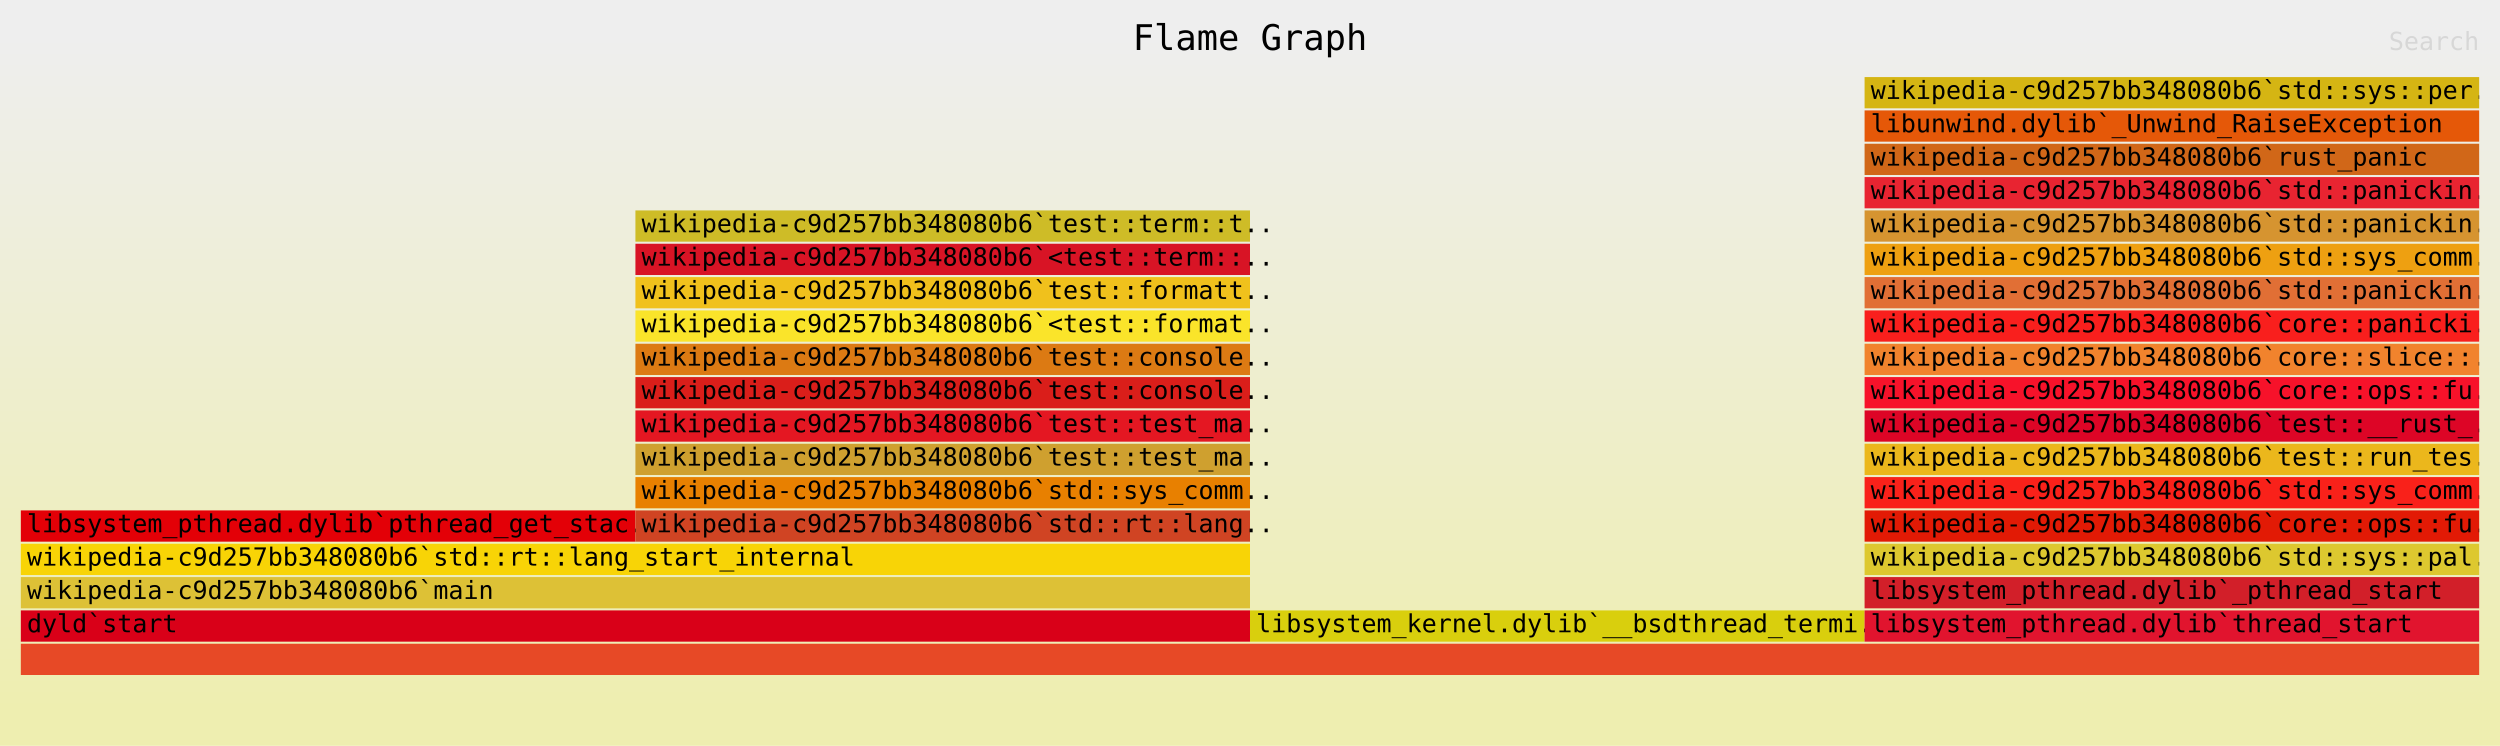
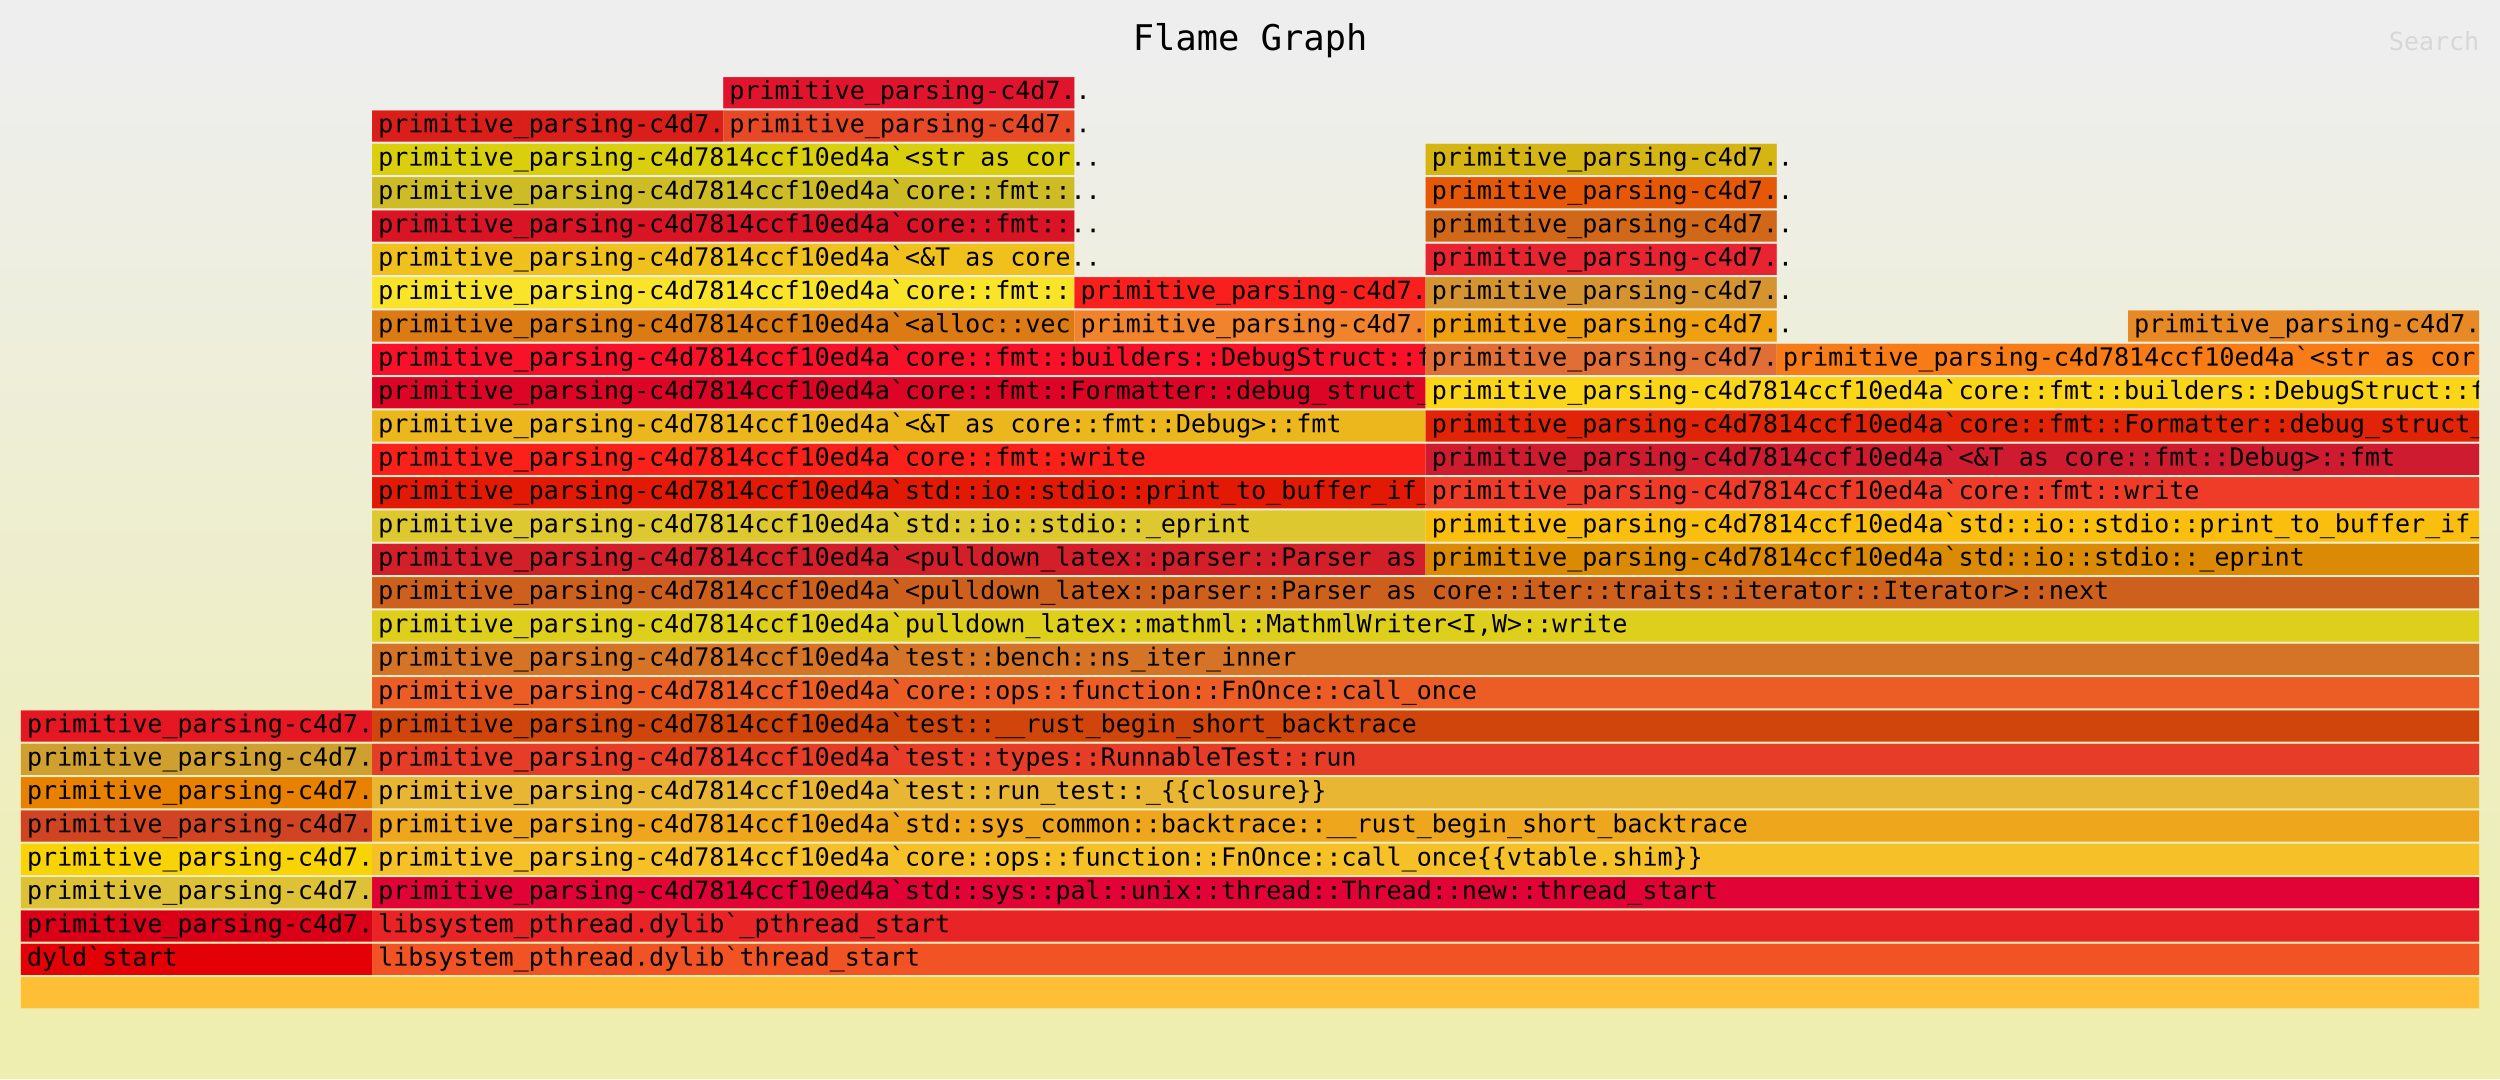
- <svg xmlns="http://www.w3.org/2000/svg" xmlns:ns1="http://github.com/jonhoo/inferno" version="1.1" width="1200" height="358" viewBox="0 0 1200 358">
+ <svg xmlns="http://www.w3.org/2000/svg" xmlns:ns1="http://github.com/jonhoo/inferno" version="1.1" width="1200" height="518" viewBox="0 0 1200 518">
  <defs>
    <linearGradient id="background" y1="0" y2="1" x1="0" x2="0">
      <stop stop-color="#eeeeee" offset="5%" />
      <stop stop-color="#eeeeb0" offset="95%" />
    </linearGradient>
  </defs>
  <style type="text/css">
text { font-family:monospace; font-size:12px }
#title { text-anchor:middle; font-size:17px; }
#matched { text-anchor:end; }
#search { text-anchor:end; opacity:0.1; cursor:pointer; }
#search:hover, #search.show { opacity:1; }
#subtitle { text-anchor:middle; font-color:rgb(160,160,160); }
#unzoom { cursor:pointer; }
#frames &gt; *:hover { stroke:black; stroke-width:0.5; cursor:pointer; }
.hide { display:none; }
.parent { opacity:0.5; }
</style>
-   <rect x="0" y="0" width="100%" height="358" fill="url(#background)" />
+   <rect x="0" y="0" width="100%" height="518" fill="url(#background)" />
  <text id="title" fill="rgb(0,0,0)" x="50%" y="24.00">Flame Graph</text>
-   <text id="details" fill="rgb(0,0,0)" x="10" y="341.00"> </text>
+   <text id="details" fill="rgb(0,0,0)" x="10" y="501.00"> </text>
  <text id="unzoom" class="hide" fill="rgb(0,0,0)" x="10" y="24.00">Reset Zoom</text>
  <text id="search" fill="rgb(0,0,0)" x="1190" y="24.00">Search</text>
-   <text id="matched" fill="rgb(0,0,0)" x="1190" y="341.00"> </text>
-   <svg id="frames" x="10" width="1180" total_samples="4">
-     <g>
-       <rect x="0%" y="245" width="25%" height="15" fill="rgb(227,0,7)" ns1:x="0" ns1:w="1" />
-       <text x="0.25%" y="255.50">libsystem_pthread.dylib`pthread_get_stac..</text>
-     </g>
-     <g>
-       <rect x="0%" y="293" width="50%" height="15" fill="rgb(217,0,24)" ns1:x="0" ns1:w="2" />
-       <text x="0.25%" y="303.50">dyld`start</text>
-     </g>
-     <g>
-       <rect x="0%" y="277" width="50%" height="15" fill="rgb(221,193,54)" ns1:x="0" ns1:w="2" />
-       <text x="0.25%" y="287.50">wikipedia-c9d257bb348080b6`main</text>
-     </g>
-     <g>
-       <rect x="0%" y="261" width="50%" height="15" fill="rgb(248,212,6)" ns1:x="0" ns1:w="2" />
-       <text x="0.25%" y="271.50">wikipedia-c9d257bb348080b6`std::rt::lang_start_internal</text>
-     </g>
-     <g>
-       <rect x="25%" y="245" width="25%" height="15" fill="rgb(208,68,35)" ns1:x="1" ns1:w="1" />
-       <text x="25.25%" y="255.50">wikipedia-c9d257bb348080b6`std::rt::lang..</text>
-     </g>
-     <g>
-       <rect x="25%" y="229" width="25%" height="15" fill="rgb(232,128,0)" ns1:x="1" ns1:w="1" />
-       <text x="25.25%" y="239.50">wikipedia-c9d257bb348080b6`std::sys_comm..</text>
-     </g>
-     <g>
-       <rect x="25%" y="213" width="25%" height="15" fill="rgb(207,160,47)" ns1:x="1" ns1:w="1" />
-       <text x="25.25%" y="223.50">wikipedia-c9d257bb348080b6`test::test_ma..</text>
-     </g>
-     <g>
-       <rect x="25%" y="197" width="25%" height="15" fill="rgb(228,23,34)" ns1:x="1" ns1:w="1" />
-       <text x="25.25%" y="207.50">wikipedia-c9d257bb348080b6`test::test_ma..</text>
-     </g>
-     <g>
-       <rect x="25%" y="181" width="25%" height="15" fill="rgb(218,30,26)" ns1:x="1" ns1:w="1" />
-       <text x="25.25%" y="191.50">wikipedia-c9d257bb348080b6`test::console..</text>
-     </g>
-     <g>
-       <rect x="25%" y="165" width="25%" height="15" fill="rgb(220,122,19)" ns1:x="1" ns1:w="1" />
-       <text x="25.25%" y="175.50">wikipedia-c9d257bb348080b6`test::console..</text>
-     </g>
-     <g>
-       <rect x="25%" y="149" width="25%" height="15" fill="rgb(250,228,42)" ns1:x="1" ns1:w="1" />
-       <text x="25.25%" y="159.50">wikipedia-c9d257bb348080b6`&lt;test::format..</text>
-     </g>
-     <g>
-       <rect x="25%" y="133" width="25%" height="15" fill="rgb(240,193,28)" ns1:x="1" ns1:w="1" />
-       <text x="25.25%" y="143.50">wikipedia-c9d257bb348080b6`test::formatt..</text>
-     </g>
-     <g>
-       <rect x="25%" y="117" width="25%" height="15" fill="rgb(216,20,37)" ns1:x="1" ns1:w="1" />
-       <text x="25.25%" y="127.50">wikipedia-c9d257bb348080b6`&lt;test::term::..</text>
-     </g>
-     <g>
-       <rect x="25%" y="101" width="25%" height="15" fill="rgb(206,188,39)" ns1:x="1" ns1:w="1" />
-       <text x="25.25%" y="111.50">wikipedia-c9d257bb348080b6`test::term::t..</text>
-     </g>
-     <g>
-       <rect x="50%" y="293" width="25%" height="15" fill="rgb(217,207,13)" ns1:x="2" ns1:w="1" />
-       <text x="50.25%" y="303.50">libsystem_kernel.dylib`__bsdthread_termi..</text>
-     </g>
-     <g>
-       <rect x="0%" y="309" width="100%" height="15" fill="rgb(231,73,38)" ns1:x="0" ns1:w="4" />
-       <text x="0.25%" y="319.50" />
-     </g>
-     <g>
-       <rect x="75%" y="293" width="25%" height="15" fill="rgb(225,20,46)" ns1:x="3" ns1:w="1" />
-       <text x="75.25%" y="303.50">libsystem_pthread.dylib`thread_start</text>
-     </g>
-     <g>
-       <rect x="75%" y="277" width="25%" height="15" fill="rgb(210,31,41)" ns1:x="3" ns1:w="1" />
-       <text x="75.25%" y="287.50">libsystem_pthread.dylib`_pthread_start</text>
-     </g>
-     <g>
-       <rect x="75%" y="261" width="25%" height="15" fill="rgb(221,200,47)" ns1:x="3" ns1:w="1" />
-       <text x="75.25%" y="271.50">wikipedia-c9d257bb348080b6`std::sys::pal..</text>
-     </g>
-     <g>
-       <rect x="75%" y="245" width="25%" height="15" fill="rgb(226,26,5)" ns1:x="3" ns1:w="1" />
-       <text x="75.25%" y="255.50">wikipedia-c9d257bb348080b6`core::ops::fu..</text>
-     </g>
-     <g>
-       <rect x="75%" y="229" width="25%" height="15" fill="rgb(249,33,26)" ns1:x="3" ns1:w="1" />
-       <text x="75.25%" y="239.50">wikipedia-c9d257bb348080b6`std::sys_comm..</text>
-     </g>
-     <g>
-       <rect x="75%" y="213" width="25%" height="15" fill="rgb(235,183,28)" ns1:x="3" ns1:w="1" />
-       <text x="75.25%" y="223.50">wikipedia-c9d257bb348080b6`test::run_tes..</text>
-     </g>
-     <g>
-       <rect x="75%" y="197" width="25%" height="15" fill="rgb(221,5,38)" ns1:x="3" ns1:w="1" />
-       <text x="75.25%" y="207.50">wikipedia-c9d257bb348080b6`test::__rust_..</text>
-     </g>
-     <g>
-       <rect x="75%" y="181" width="25%" height="15" fill="rgb(247,18,42)" ns1:x="3" ns1:w="1" />
-       <text x="75.25%" y="191.50">wikipedia-c9d257bb348080b6`core::ops::fu..</text>
-     </g>
-     <g>
-       <rect x="75%" y="165" width="25%" height="15" fill="rgb(241,131,45)" ns1:x="3" ns1:w="1" />
-       <text x="75.25%" y="175.50">wikipedia-c9d257bb348080b6`core::slice::..</text>
-     </g>
-     <g>
-       <rect x="75%" y="149" width="25%" height="15" fill="rgb(249,31,29)" ns1:x="3" ns1:w="1" />
-       <text x="75.25%" y="159.50">wikipedia-c9d257bb348080b6`core::panicki..</text>
-     </g>
-     <g>
-       <rect x="75%" y="133" width="25%" height="15" fill="rgb(225,111,53)" ns1:x="3" ns1:w="1" />
-       <text x="75.25%" y="143.50">wikipedia-c9d257bb348080b6`std::panickin..</text>
-     </g>
-     <g>
-       <rect x="75%" y="117" width="25%" height="15" fill="rgb(238,160,17)" ns1:x="3" ns1:w="1" />
-       <text x="75.25%" y="127.50">wikipedia-c9d257bb348080b6`std::sys_comm..</text>
-     </g>
-     <g>
-       <rect x="75%" y="101" width="25%" height="15" fill="rgb(214,148,48)" ns1:x="3" ns1:w="1" />
-       <text x="75.25%" y="111.50">wikipedia-c9d257bb348080b6`std::panickin..</text>
-     </g>
-     <g>
-       <rect x="75%" y="85" width="25%" height="15" fill="rgb(232,36,49)" ns1:x="3" ns1:w="1" />
-       <text x="75.25%" y="95.50">wikipedia-c9d257bb348080b6`std::panickin..</text>
-     </g>
-     <g>
-       <rect x="75%" y="69" width="25%" height="15" fill="rgb(209,103,24)" ns1:x="3" ns1:w="1" />
-       <text x="75.25%" y="79.50">wikipedia-c9d257bb348080b6`rust_panic</text>
-     </g>
-     <g>
-       <rect x="75%" y="53" width="25%" height="15" fill="rgb(229,88,8)" ns1:x="3" ns1:w="1" />
-       <text x="75.25%" y="63.50">libunwind.dylib`_Unwind_RaiseException</text>
-     </g>
-     <g>
-       <rect x="75%" y="37" width="25%" height="15" fill="rgb(213,181,19)" ns1:x="3" ns1:w="1" />
-       <text x="75.25%" y="47.50">wikipedia-c9d257bb348080b6`std::sys::per..</text>
+   <text id="matched" fill="rgb(0,0,0)" x="1190" y="501.00"> </text>
+   <svg id="frames" x="10" width="1180" total_samples="7">
+     <g>
+       <rect x="0%" y="453" width="14.286%" height="15" fill="rgb(227,0,7)" ns1:x="0" ns1:w="1" />
+       <text x="0.25%" y="463.50">dyld`start</text>
+     </g>
+     <g>
+       <rect x="0%" y="437" width="14.286%" height="15" fill="rgb(217,0,24)" ns1:x="0" ns1:w="1" />
+       <text x="0.25%" y="447.50">primitive_parsing-c4d7..</text>
+     </g>
+     <g>
+       <rect x="0%" y="421" width="14.286%" height="15" fill="rgb(221,193,54)" ns1:x="0" ns1:w="1" />
+       <text x="0.25%" y="431.50">primitive_parsing-c4d7..</text>
+     </g>
+     <g>
+       <rect x="0%" y="405" width="14.286%" height="15" fill="rgb(248,212,6)" ns1:x="0" ns1:w="1" />
+       <text x="0.25%" y="415.50">primitive_parsing-c4d7..</text>
+     </g>
+     <g>
+       <rect x="0%" y="389" width="14.286%" height="15" fill="rgb(208,68,35)" ns1:x="0" ns1:w="1" />
+       <text x="0.25%" y="399.50">primitive_parsing-c4d7..</text>
+     </g>
+     <g>
+       <rect x="0%" y="373" width="14.286%" height="15" fill="rgb(232,128,0)" ns1:x="0" ns1:w="1" />
+       <text x="0.25%" y="383.50">primitive_parsing-c4d7..</text>
+     </g>
+     <g>
+       <rect x="0%" y="357" width="14.286%" height="15" fill="rgb(207,160,47)" ns1:x="0" ns1:w="1" />
+       <text x="0.25%" y="367.50">primitive_parsing-c4d7..</text>
+     </g>
+     <g>
+       <rect x="0%" y="341" width="14.286%" height="15" fill="rgb(228,23,34)" ns1:x="0" ns1:w="1" />
+       <text x="0.25%" y="351.50">primitive_parsing-c4d7..</text>
+     </g>
+     <g>
+       <rect x="14.286%" y="53" width="14.286%" height="15" fill="rgb(218,30,26)" ns1:x="1" ns1:w="1" />
+       <text x="14.536%" y="63.50">primitive_parsing-c4d7..</text>
+     </g>
+     <g>
+       <rect x="14.286%" y="149" width="28.571%" height="15" fill="rgb(220,122,19)" ns1:x="1" ns1:w="2" />
+       <text x="14.536%" y="159.50">primitive_parsing-c4d7814ccf10ed4a`&lt;alloc::vec..</text>
+     </g>
+     <g>
+       <rect x="14.286%" y="133" width="28.571%" height="15" fill="rgb(250,228,42)" ns1:x="1" ns1:w="2" />
+       <text x="14.536%" y="143.50">primitive_parsing-c4d7814ccf10ed4a`core::fmt::..</text>
+     </g>
+     <g>
+       <rect x="14.286%" y="117" width="28.571%" height="15" fill="rgb(240,193,28)" ns1:x="1" ns1:w="2" />
+       <text x="14.536%" y="127.50">primitive_parsing-c4d7814ccf10ed4a`&lt;&amp;T as core..</text>
+     </g>
+     <g>
+       <rect x="14.286%" y="101" width="28.571%" height="15" fill="rgb(216,20,37)" ns1:x="1" ns1:w="2" />
+       <text x="14.536%" y="111.50">primitive_parsing-c4d7814ccf10ed4a`core::fmt::..</text>
+     </g>
+     <g>
+       <rect x="14.286%" y="85" width="28.571%" height="15" fill="rgb(206,188,39)" ns1:x="1" ns1:w="2" />
+       <text x="14.536%" y="95.50">primitive_parsing-c4d7814ccf10ed4a`core::fmt::..</text>
+     </g>
+     <g>
+       <rect x="14.286%" y="69" width="28.571%" height="15" fill="rgb(217,207,13)" ns1:x="1" ns1:w="2" />
+       <text x="14.536%" y="79.50">primitive_parsing-c4d7814ccf10ed4a`&lt;str as cor..</text>
+     </g>
+     <g>
+       <rect x="28.571%" y="53" width="14.286%" height="15" fill="rgb(231,73,38)" ns1:x="2" ns1:w="1" />
+       <text x="28.821%" y="63.50">primitive_parsing-c4d7..</text>
+     </g>
+     <g>
+       <rect x="28.571%" y="37" width="14.286%" height="15" fill="rgb(225,20,46)" ns1:x="2" ns1:w="1" />
+       <text x="28.821%" y="47.50">primitive_parsing-c4d7..</text>
+     </g>
+     <g>
+       <rect x="14.286%" y="261" width="42.857%" height="15" fill="rgb(210,31,41)" ns1:x="1" ns1:w="3" />
+       <text x="14.536%" y="271.50">primitive_parsing-c4d7814ccf10ed4a`&lt;pulldown_latex::parser::Parser as ..</text>
+     </g>
+     <g>
+       <rect x="14.286%" y="245" width="42.857%" height="15" fill="rgb(221,200,47)" ns1:x="1" ns1:w="3" />
+       <text x="14.536%" y="255.50">primitive_parsing-c4d7814ccf10ed4a`std::io::stdio::_eprint</text>
+     </g>
+     <g>
+       <rect x="14.286%" y="229" width="42.857%" height="15" fill="rgb(226,26,5)" ns1:x="1" ns1:w="3" />
+       <text x="14.536%" y="239.50">primitive_parsing-c4d7814ccf10ed4a`std::io::stdio::print_to_buffer_if_..</text>
+     </g>
+     <g>
+       <rect x="14.286%" y="213" width="42.857%" height="15" fill="rgb(249,33,26)" ns1:x="1" ns1:w="3" />
+       <text x="14.536%" y="223.50">primitive_parsing-c4d7814ccf10ed4a`core::fmt::write</text>
+     </g>
+     <g>
+       <rect x="14.286%" y="197" width="42.857%" height="15" fill="rgb(235,183,28)" ns1:x="1" ns1:w="3" />
+       <text x="14.536%" y="207.50">primitive_parsing-c4d7814ccf10ed4a`&lt;&amp;T as core::fmt::Debug&gt;::fmt</text>
+     </g>
+     <g>
+       <rect x="14.286%" y="181" width="42.857%" height="15" fill="rgb(221,5,38)" ns1:x="1" ns1:w="3" />
+       <text x="14.536%" y="191.50">primitive_parsing-c4d7814ccf10ed4a`core::fmt::Formatter::debug_struct_..</text>
+     </g>
+     <g>
+       <rect x="14.286%" y="165" width="42.857%" height="15" fill="rgb(247,18,42)" ns1:x="1" ns1:w="3" />
+       <text x="14.536%" y="175.50">primitive_parsing-c4d7814ccf10ed4a`core::fmt::builders::DebugStruct::f..</text>
+     </g>
+     <g>
+       <rect x="42.857%" y="149" width="14.286%" height="15" fill="rgb(241,131,45)" ns1:x="3" ns1:w="1" />
+       <text x="43.107%" y="159.50">primitive_parsing-c4d7..</text>
+     </g>
+     <g>
+       <rect x="42.857%" y="133" width="14.286%" height="15" fill="rgb(249,31,29)" ns1:x="3" ns1:w="1" />
+       <text x="43.107%" y="143.50">primitive_parsing-c4d7..</text>
+     </g>
+     <g>
+       <rect x="57.143%" y="165" width="14.286%" height="15" fill="rgb(225,111,53)" ns1:x="4" ns1:w="1" />
+       <text x="57.393%" y="175.50">primitive_parsing-c4d7..</text>
+     </g>
+     <g>
+       <rect x="57.143%" y="149" width="14.286%" height="15" fill="rgb(238,160,17)" ns1:x="4" ns1:w="1" />
+       <text x="57.393%" y="159.50">primitive_parsing-c4d7..</text>
+     </g>
+     <g>
+       <rect x="57.143%" y="133" width="14.286%" height="15" fill="rgb(214,148,48)" ns1:x="4" ns1:w="1" />
+       <text x="57.393%" y="143.50">primitive_parsing-c4d7..</text>
+     </g>
+     <g>
+       <rect x="57.143%" y="117" width="14.286%" height="15" fill="rgb(232,36,49)" ns1:x="4" ns1:w="1" />
+       <text x="57.393%" y="127.50">primitive_parsing-c4d7..</text>
+     </g>
+     <g>
+       <rect x="57.143%" y="101" width="14.286%" height="15" fill="rgb(209,103,24)" ns1:x="4" ns1:w="1" />
+       <text x="57.393%" y="111.50">primitive_parsing-c4d7..</text>
+     </g>
+     <g>
+       <rect x="57.143%" y="85" width="14.286%" height="15" fill="rgb(229,88,8)" ns1:x="4" ns1:w="1" />
+       <text x="57.393%" y="95.50">primitive_parsing-c4d7..</text>
+     </g>
+     <g>
+       <rect x="57.143%" y="69" width="14.286%" height="15" fill="rgb(213,181,19)" ns1:x="4" ns1:w="1" />
+       <text x="57.393%" y="79.50">primitive_parsing-c4d7..</text>
+     </g>
+     <g>
+       <rect x="0%" y="469" width="100%" height="15" fill="rgb(254,191,54)" ns1:x="0" ns1:w="7" />
+       <text x="0.25%" y="479.50" />
+     </g>
+     <g>
+       <rect x="14.286%" y="453" width="85.714%" height="15" fill="rgb(241,83,37)" ns1:x="1" ns1:w="6" />
+       <text x="14.536%" y="463.50">libsystem_pthread.dylib`thread_start</text>
+     </g>
+     <g>
+       <rect x="14.286%" y="437" width="85.714%" height="15" fill="rgb(233,36,39)" ns1:x="1" ns1:w="6" />
+       <text x="14.536%" y="447.50">libsystem_pthread.dylib`_pthread_start</text>
+     </g>
+     <g>
+       <rect x="14.286%" y="421" width="85.714%" height="15" fill="rgb(226,3,54)" ns1:x="1" ns1:w="6" />
+       <text x="14.536%" y="431.50">primitive_parsing-c4d7814ccf10ed4a`std::sys::pal::unix::thread::Thread::new::thread_start</text>
+     </g>
+     <g>
+       <rect x="14.286%" y="405" width="85.714%" height="15" fill="rgb(245,192,40)" ns1:x="1" ns1:w="6" />
+       <text x="14.536%" y="415.50">primitive_parsing-c4d7814ccf10ed4a`core::ops::function::FnOnce::call_once{{vtable.shim}}</text>
+     </g>
+     <g>
+       <rect x="14.286%" y="389" width="85.714%" height="15" fill="rgb(238,167,29)" ns1:x="1" ns1:w="6" />
+       <text x="14.536%" y="399.50">primitive_parsing-c4d7814ccf10ed4a`std::sys_common::backtrace::__rust_begin_short_backtrace</text>
+     </g>
+     <g>
+       <rect x="14.286%" y="373" width="85.714%" height="15" fill="rgb(232,182,51)" ns1:x="1" ns1:w="6" />
+       <text x="14.536%" y="383.50">primitive_parsing-c4d7814ccf10ed4a`test::run_test::_{{closure}}</text>
+     </g>
+     <g>
+       <rect x="14.286%" y="357" width="85.714%" height="15" fill="rgb(231,60,39)" ns1:x="1" ns1:w="6" />
+       <text x="14.536%" y="367.50">primitive_parsing-c4d7814ccf10ed4a`test::types::RunnableTest::run</text>
+     </g>
+     <g>
+       <rect x="14.286%" y="341" width="85.714%" height="15" fill="rgb(208,69,12)" ns1:x="1" ns1:w="6" />
+       <text x="14.536%" y="351.50">primitive_parsing-c4d7814ccf10ed4a`test::__rust_begin_short_backtrace</text>
+     </g>
+     <g>
+       <rect x="14.286%" y="325" width="85.714%" height="15" fill="rgb(235,93,37)" ns1:x="1" ns1:w="6" />
+       <text x="14.536%" y="335.50">primitive_parsing-c4d7814ccf10ed4a`core::ops::function::FnOnce::call_once</text>
+     </g>
+     <g>
+       <rect x="14.286%" y="309" width="85.714%" height="15" fill="rgb(213,116,39)" ns1:x="1" ns1:w="6" />
+       <text x="14.536%" y="319.50">primitive_parsing-c4d7814ccf10ed4a`test::bench::ns_iter_inner</text>
+     </g>
+     <g>
+       <rect x="14.286%" y="293" width="85.714%" height="15" fill="rgb(222,207,29)" ns1:x="1" ns1:w="6" />
+       <text x="14.536%" y="303.50">primitive_parsing-c4d7814ccf10ed4a`pulldown_latex::mathml::MathmlWriter&lt;I,W&gt;::write</text>
+     </g>
+     <g>
+       <rect x="14.286%" y="277" width="85.714%" height="15" fill="rgb(206,96,30)" ns1:x="1" ns1:w="6" />
+       <text x="14.536%" y="287.50">primitive_parsing-c4d7814ccf10ed4a`&lt;pulldown_latex::parser::Parser as core::iter::traits::iterator::Iterator&gt;::next</text>
+     </g>
+     <g>
+       <rect x="57.143%" y="261" width="42.857%" height="15" fill="rgb(218,138,4)" ns1:x="4" ns1:w="3" />
+       <text x="57.393%" y="271.50">primitive_parsing-c4d7814ccf10ed4a`std::io::stdio::_eprint</text>
+     </g>
+     <g>
+       <rect x="57.143%" y="245" width="42.857%" height="15" fill="rgb(250,191,14)" ns1:x="4" ns1:w="3" />
+       <text x="57.393%" y="255.50">primitive_parsing-c4d7814ccf10ed4a`std::io::stdio::print_to_buffer_if_..</text>
+     </g>
+     <g>
+       <rect x="57.143%" y="229" width="42.857%" height="15" fill="rgb(239,60,40)" ns1:x="4" ns1:w="3" />
+       <text x="57.393%" y="239.50">primitive_parsing-c4d7814ccf10ed4a`core::fmt::write</text>
+     </g>
+     <g>
+       <rect x="57.143%" y="213" width="42.857%" height="15" fill="rgb(206,27,48)" ns1:x="4" ns1:w="3" />
+       <text x="57.393%" y="223.50">primitive_parsing-c4d7814ccf10ed4a`&lt;&amp;T as core::fmt::Debug&gt;::fmt</text>
+     </g>
+     <g>
+       <rect x="57.143%" y="197" width="42.857%" height="15" fill="rgb(225,35,8)" ns1:x="4" ns1:w="3" />
+       <text x="57.393%" y="207.50">primitive_parsing-c4d7814ccf10ed4a`core::fmt::Formatter::debug_struct_..</text>
+     </g>
+     <g>
+       <rect x="57.143%" y="181" width="42.857%" height="15" fill="rgb(250,213,24)" ns1:x="4" ns1:w="3" />
+       <text x="57.393%" y="191.50">primitive_parsing-c4d7814ccf10ed4a`core::fmt::builders::DebugStruct::f..</text>
+     </g>
+     <g>
+       <rect x="71.429%" y="165" width="28.571%" height="15" fill="rgb(247,123,22)" ns1:x="5" ns1:w="2" />
+       <text x="71.679%" y="175.50">primitive_parsing-c4d7814ccf10ed4a`&lt;str as cor..</text>
+     </g>
+     <g>
+       <rect x="85.714%" y="149" width="14.286%" height="15" fill="rgb(231,138,38)" ns1:x="6" ns1:w="1" />
+       <text x="85.964%" y="159.50">primitive_parsing-c4d7..</text>
    </g>
  </svg>
</svg>
